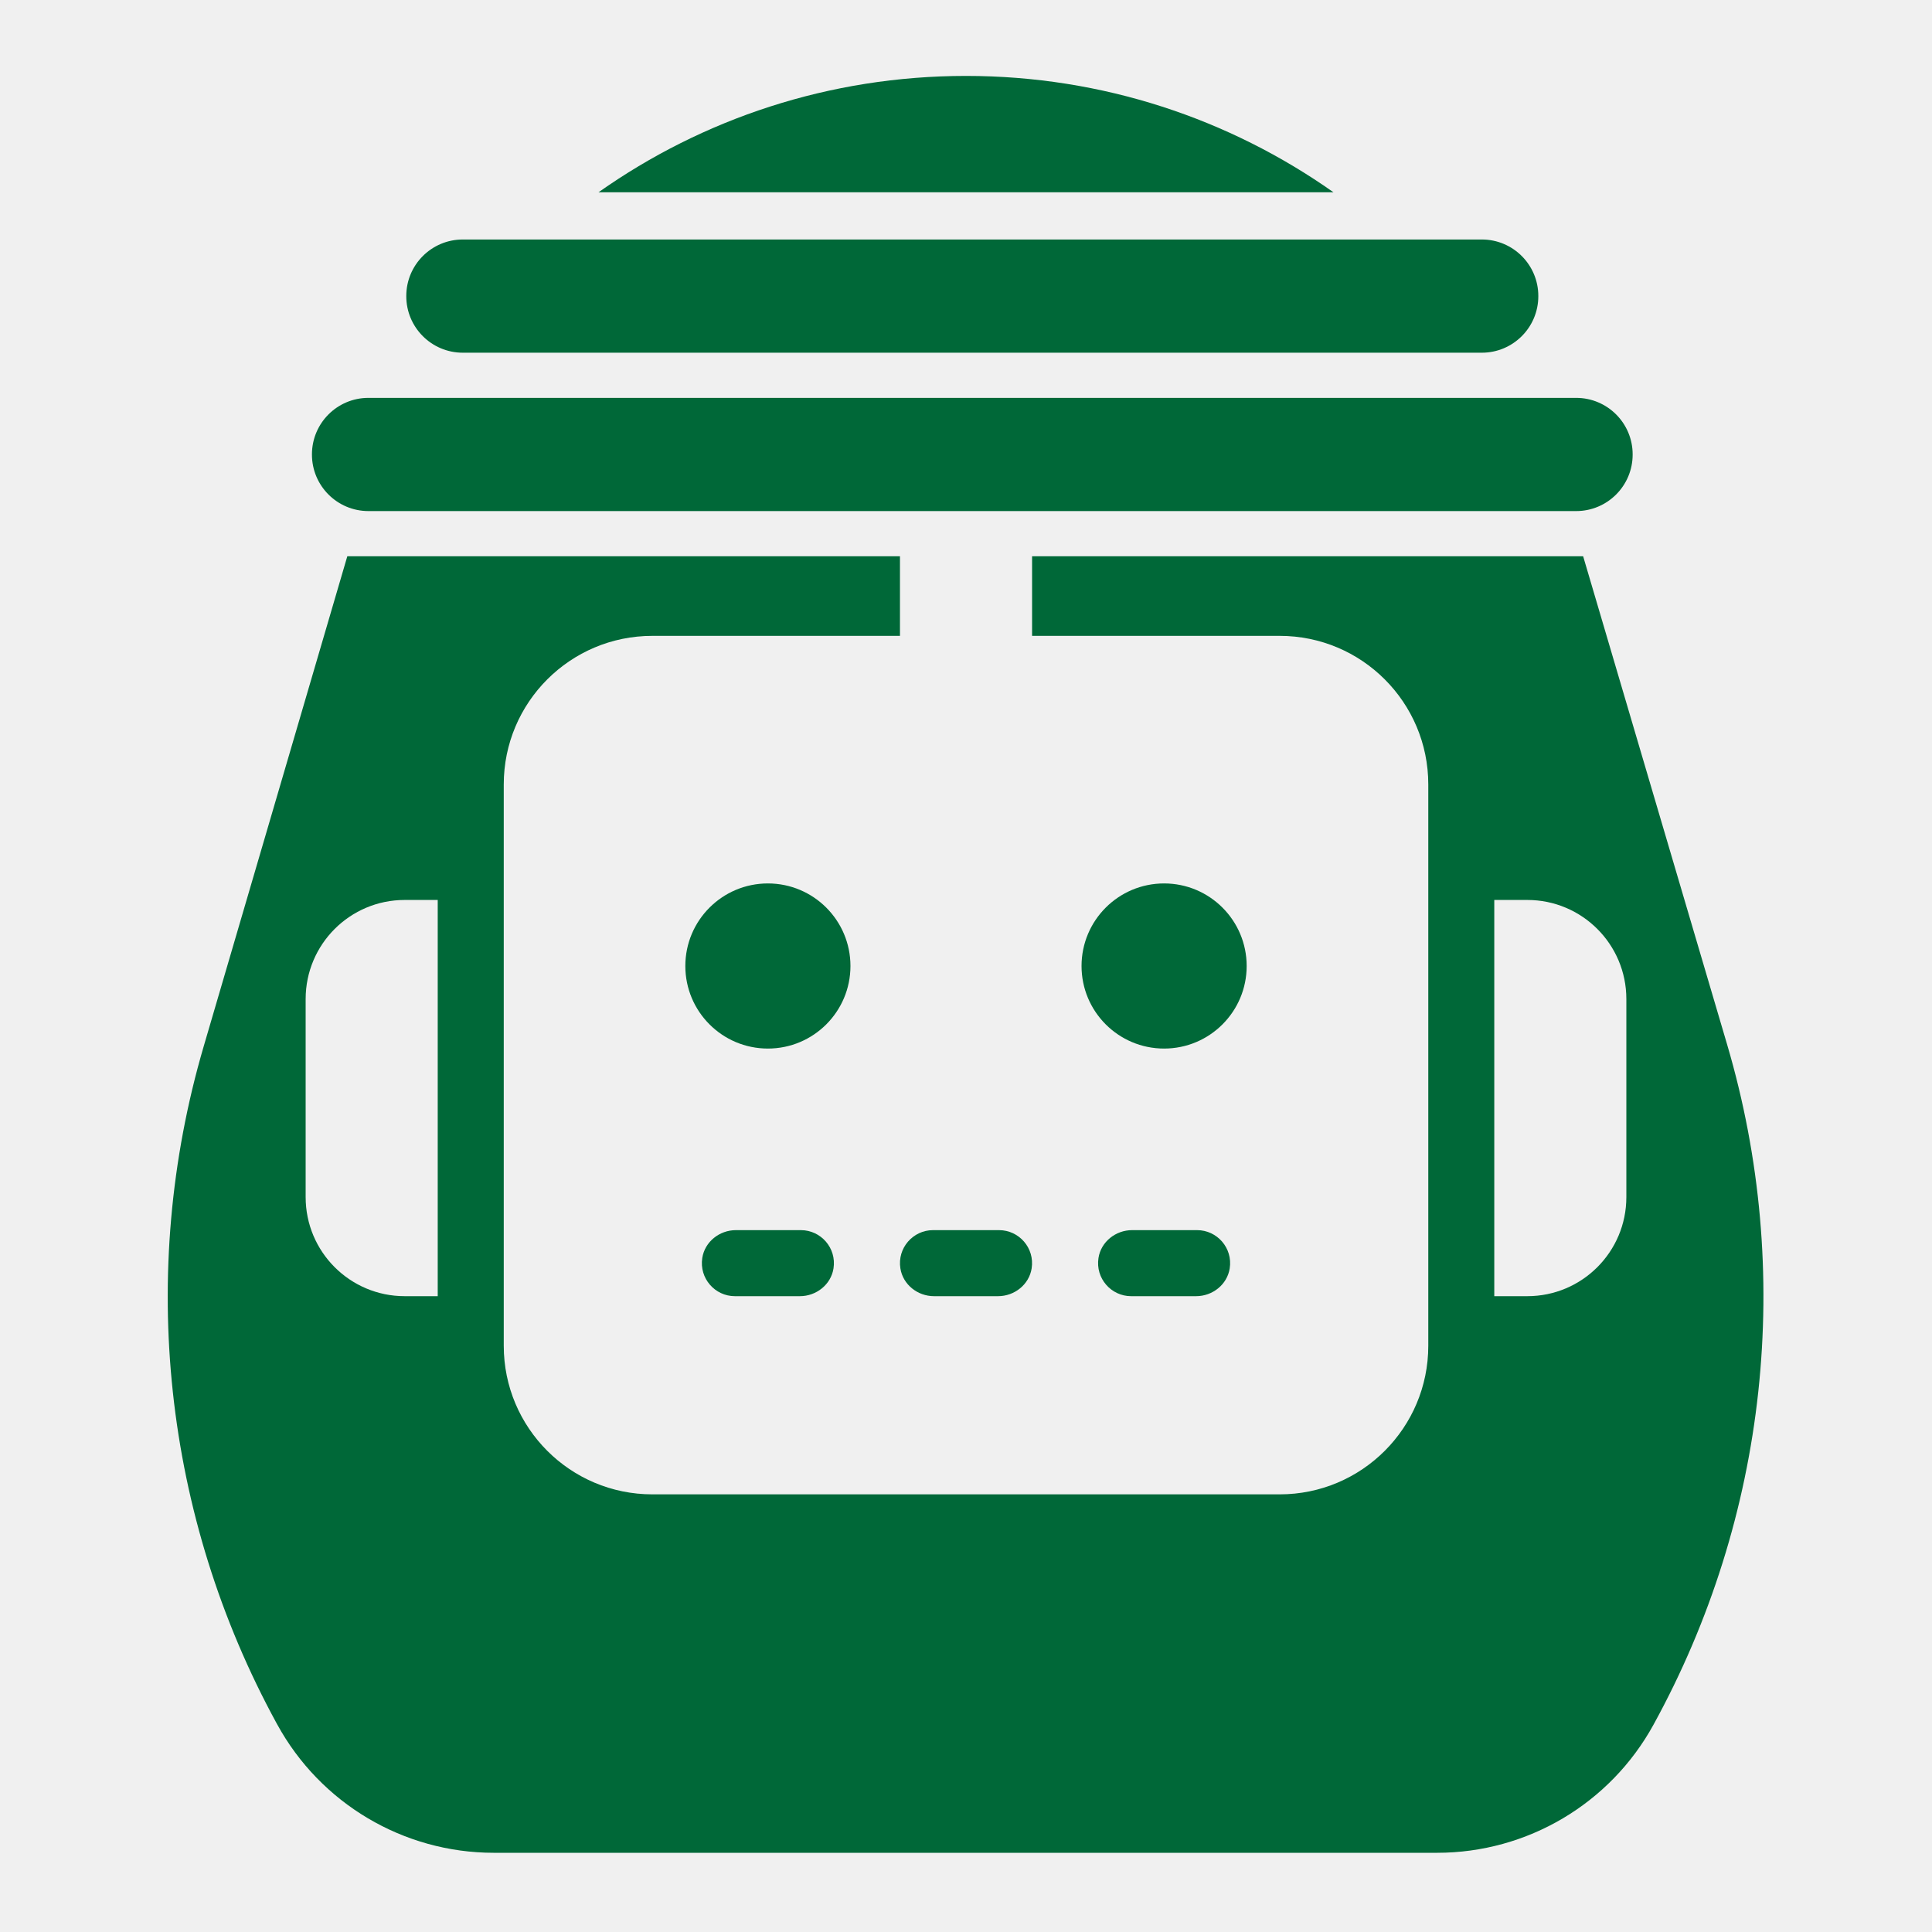
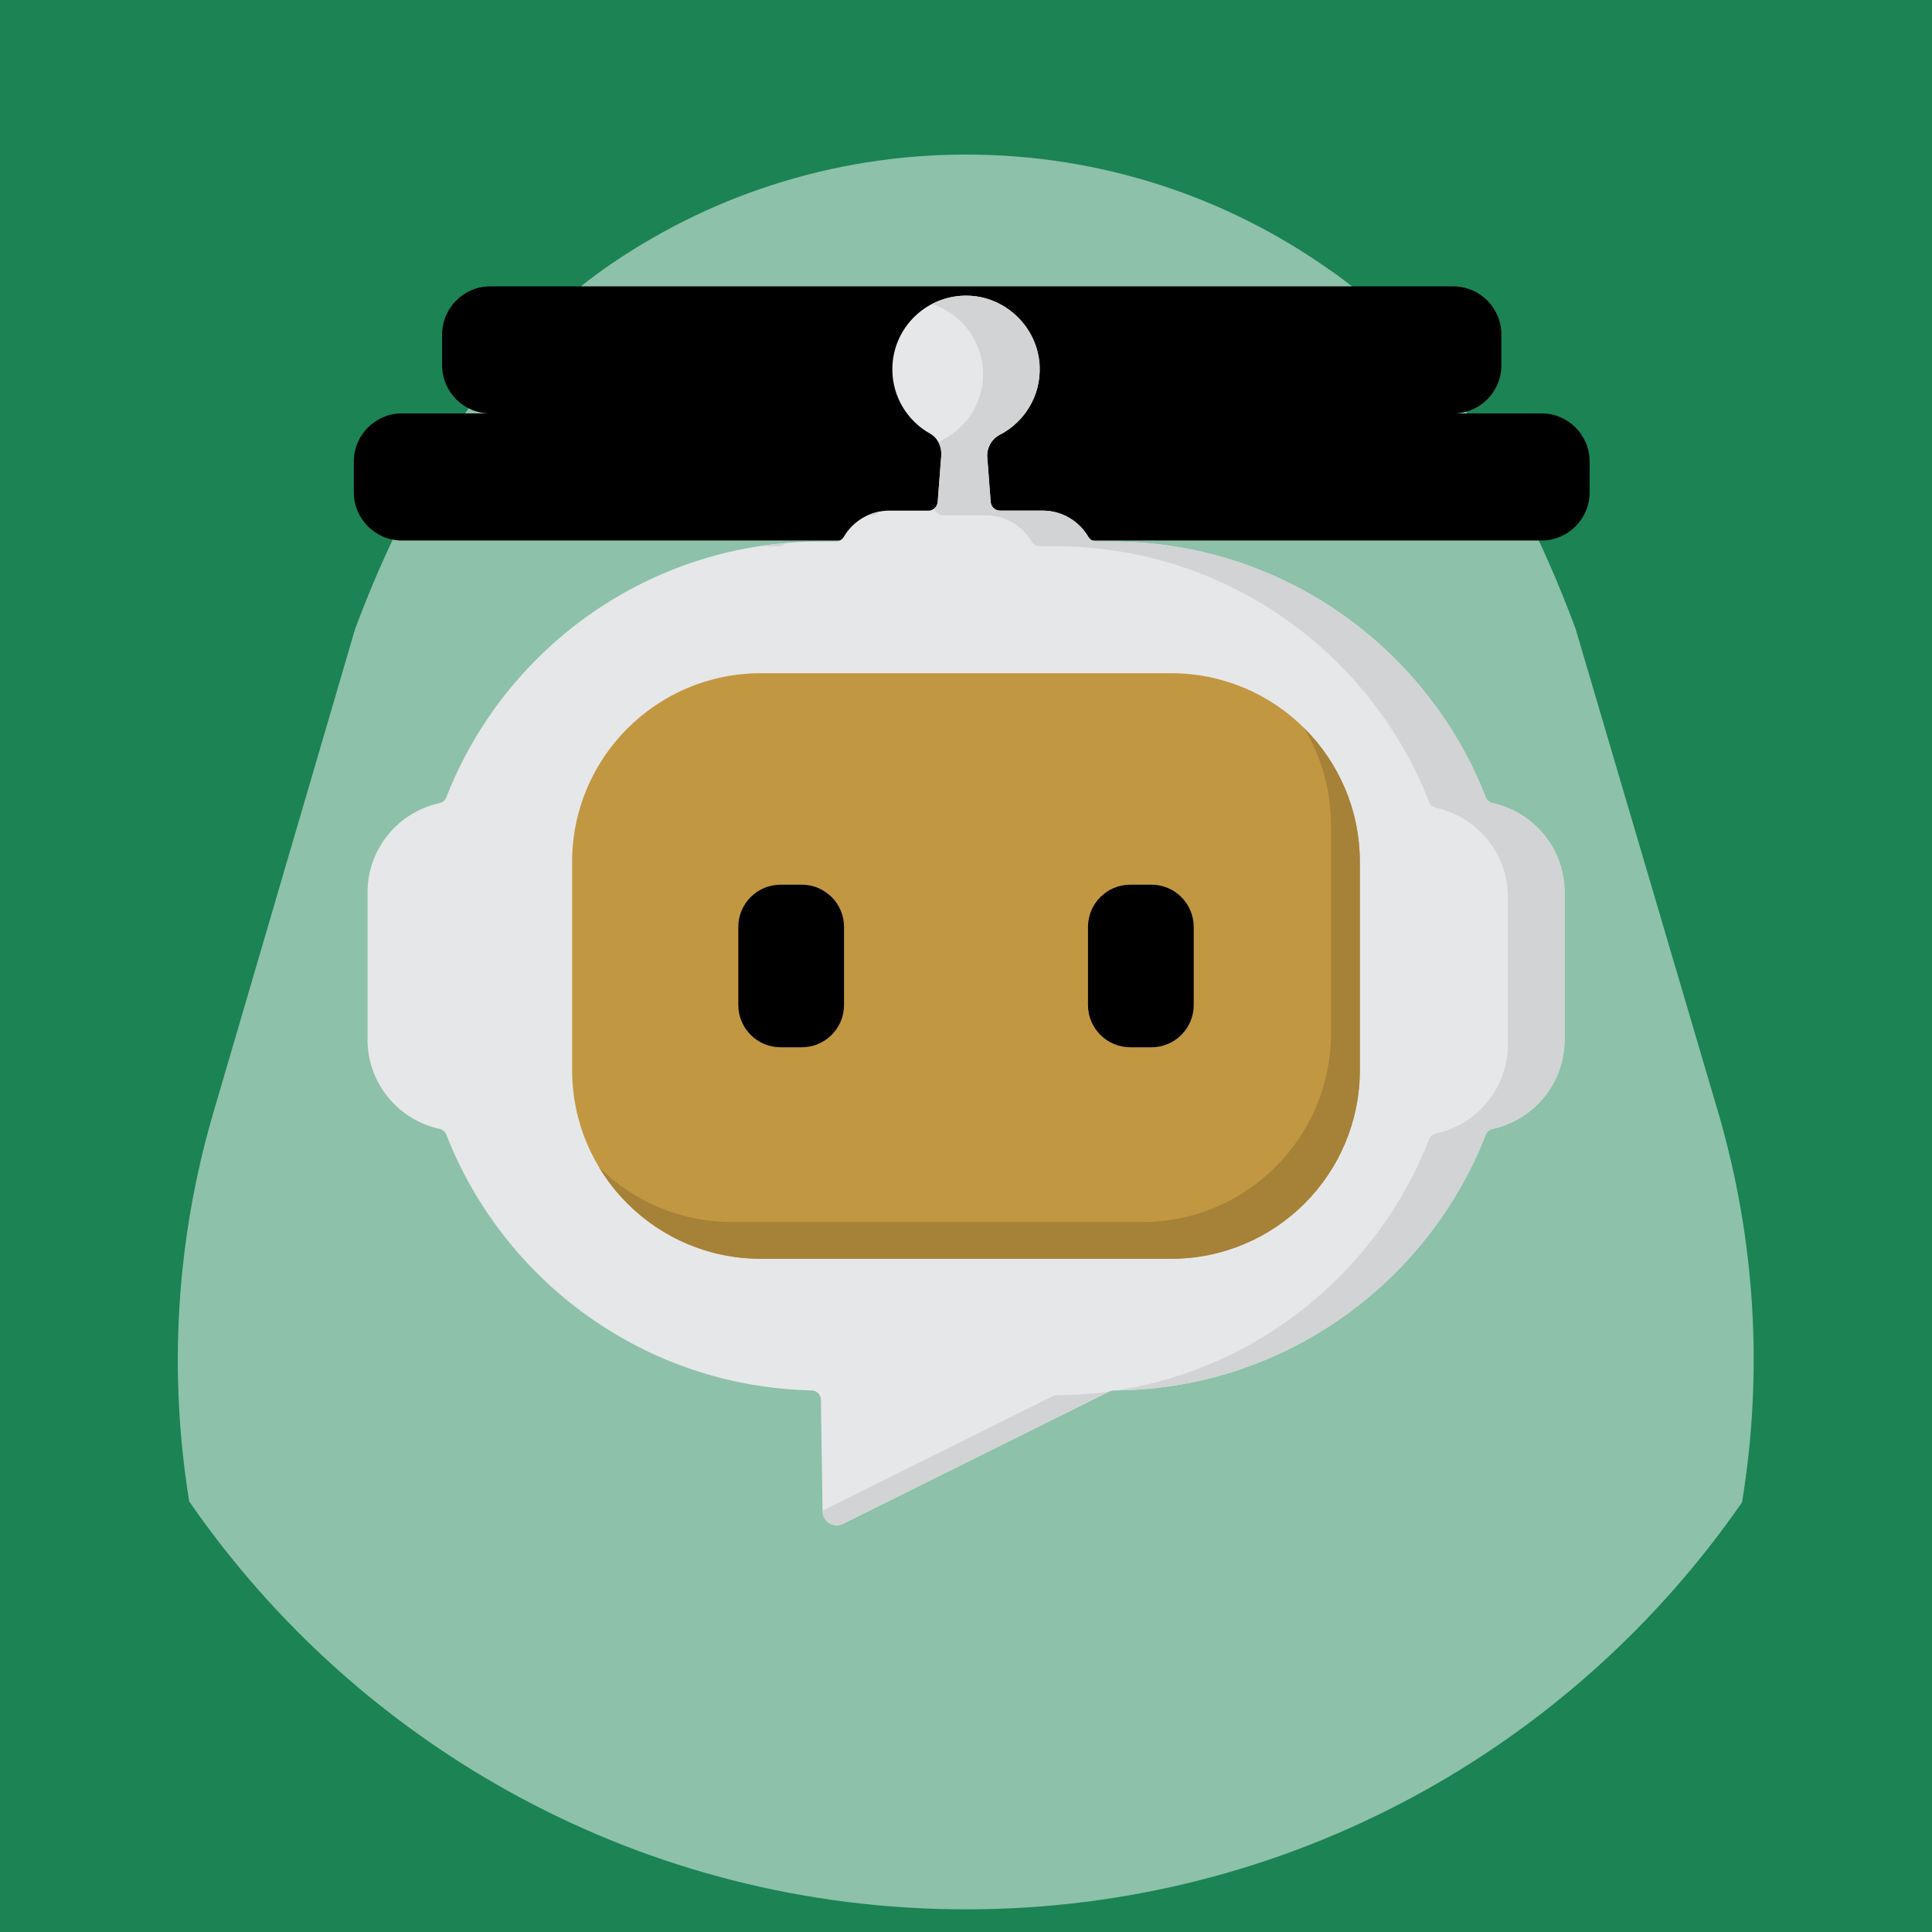
- <svg xmlns="http://www.w3.org/2000/svg" id="mosa3ed_kfu_icon" version="1.1" viewBox="0 0 512 512">
+ <svg xmlns="http://www.w3.org/2000/svg" id="Layer_1" version="1.1" viewBox="0 0 512 512">
  <defs>
    <style>
      .st0 {
-         fill: #006838;
+         fill: #fff;
+         opacity: .5;
+       }
+ 
+       .st1 {
+         fill: #c29742;
+       }
+ 
+       .st2 {
+         fill: #1b8354;
+       }
+ 
+       .st3 {
+         fill: #a68138;
+       }
+ 
+       .st4 {
+         fill: #e6e7e8;
+       }
+ 
+       .st5 {
+         fill: #d1d3d4;
+       }
+ 
+       .st6 {
+         fill: #27bf7b;
      }
    </style>
  </defs>
-   <rect class="st0" x="107.67" y="63.47" width="300" height="30" rx="14.97" ry="14.97" />
-   <rect class="st0" x="82.67" y="105.44" width="350" height="30" rx="14.97" ry="14.97" />
-   <path class="st0" d="M353.38,50.95c-27.54-19.42-61.13-30.83-97.38-30.83s-69.85,11.41-97.38,30.83h194.77-.01Z" />
-   <g>
-     <path class="st0" d="M317.25,326h-17.23c-4.35,0-8.24,3.07-8.91,7.37-.84,5.42,3.37,10.13,8.64,10.13h17.23c4.35,0,8.24-3.07,8.91-7.37.84-5.42-3.37-10.13-8.64-10.13Z" />
-     <path class="st0" d="M457.7,276.79l-38.15-129.37h-146.04v21.09h65.62c21.75,0,39.38,17.63,39.38,39.38v148.75c0,21.75-17.63,39.38-39.38,39.38h-166.25c-21.75,0-39.38-17.63-39.38-39.38v-148.75c0-21.75,17.63-39.38,39.38-39.38h65.62v-21.09H92.04l-38.07,129.91c-17.58,59.98-10.63,124.49,19.33,179.36l.14.25c11.47,21,33.49,34.07,57.42,34.07h249.99c23.87,0,45.84-13,57.33-33.92h0c30.27-55.1,37.3-120,19.52-180.3h0ZM116,343.5h-8.75c-14.5,0-26.25-11.75-26.25-26.25v-52.5c0-14.5,11.75-26.25,26.25-26.25h8.75v105ZM431,317.25c0,14.5-11.75,26.25-26.25,26.25h-8.75v-105h8.75c14.5,0,26.25,11.75,26.25,26.25v52.5Z" />
-     <path class="st0" d="M247.25,326c-5.27,0-9.49,4.72-8.64,10.13.67,4.3,4.56,7.37,8.91,7.37h16.97c4.35,0,8.24-3.07,8.91-7.37.84-5.42-3.37-10.13-8.64-10.13h-17.51Z" />
-     <circle class="st0" cx="203.5" cy="256" r="21.88" />
-     <circle class="st0" cx="308.5" cy="256" r="21.88" />
-     <path class="st0" d="M212.25,326h-17.23c-4.35,0-8.24,3.07-8.91,7.37-.84,5.42,3.37,10.13,8.64,10.13h17.23c4.35,0,8.24-3.07,8.91-7.37.84-5.42-3.37-10.13-8.64-10.13Z" />
-   </g>
+   <rect class="st6" width="512" height="512" />
+   <rect class="st2" width="512" height="512" />
+   <circle class="st2" cx="256" cy="256" r="250" />
+   <path class="st0" d="M461.65,398.17c5.64-34.29,3.61-69.74-6.41-103.72l-37.68-127.77c-17.69-47.63-41.15-78.76-65.34-95.27-27.19-19.18-60.37-30.45-96.18-30.45s-68.98,11.27-96.18,30.45c-27,19.19-49.73,52.26-65.75,95.27l-37.6,128.3c-9.88,33.72-11.9,68.89-6.36,102.93,45.1,65.3,120.46,108.09,205.83,108.09s160.52-42.68,205.65-107.83Z" />
+   <rect x="117.17" y="75.89" width="280.71" height="33.69" rx="12.77" ry="12.77" />
+   <rect x="93.77" y="109.55" width="327.5" height="33.69" rx="12.77" ry="12.77" />
+   <path class="st4" d="M395.59,212.84c-.84-.18-1.54-.75-1.85-1.55-15.48-39.68-54.06-67.79-99.22-67.79h-3.97c-.88,0-1.7-.47-2.14-1.23-2.43-4.15-6.93-6.95-12.09-6.95h-11.29c-1.31,0-2.39-1.01-2.49-2.31l-.9-11.79c-.19-2.48,1.1-4.85,3.3-5.99,6.57-3.39,10.98-10.38,10.57-18.37-.51-9.9-8.66-18.02-18.56-18.49-11.22-.53-20.47,8.41-20.47,19.51,0,7.31,4.02,13.67,9.96,17.01,2.06,1.16,3.19,3.47,3.01,5.83l-.94,12.29c-.1,1.3-1.19,2.31-2.49,2.31h-10.32c-5.16,0-9.66,2.8-12.09,6.95-.45.76-1.26,1.23-2.14,1.23h-3.97c-45.16,0-83.74,28.12-99.22,67.79-.31.8-1.01,1.37-1.85,1.55-10.88,2.39-19.03,12.06-19.03,23.65v39.01c0,11.6,8.15,21.27,19.03,23.65.84.18,1.54.75,1.85,1.55,15.21,38.96,52.68,66.78,96.79,67.77,1.35.03,2.45,1.1,2.47,2.46l.45,29.61c.04,2.76,2.95,4.53,5.42,3.3l70.61-35.09c.33-.17.7-.25,1.08-.25,3.99-.02,7.93-.26,11.8-.71,39.74-4.6,72.79-31.08,86.84-67.08.31-.8,1.01-1.36,1.85-1.55,10.89-2.38,19.04-12.05,19.04-23.65v-39.01c0-11.6-8.15-21.27-19.03-23.65Z" />
+   <rect class="st1" x="151.62" y="178.41" width="208.75" height="155.17" rx="50" ry="50" />
+   <rect x="195.66" y="234.45" width="28.02" height="43.09" rx="11.21" ry="11.21" />
+   <rect x="288.33" y="234.45" width="28.02" height="43.09" rx="11.21" ry="11.21" />
+   <path class="st5" d="M208.3,143.9c-2.48.21-4.94.5-7.37.88.52,0,1.03-.03,1.55-.03h3.97c.72,0,1.38-.32,1.85-.85Z" />
+   <path class="st5" d="M232.97,135.62c-1.05.21-2.07.52-3.02.95h1.06c.79,0,1.5-.37,1.96-.95Z" />
+   <path class="st5" d="M395.59,212.84c-.84-.18-1.54-.75-1.85-1.55-15.48-39.68-54.06-67.79-99.22-67.79h-3.97c-.88,0-1.7-.47-2.14-1.23-2.43-4.15-6.93-6.95-12.09-6.95h-11.29c-1.31,0-2.39-1.01-2.49-2.31l-.9-11.79c-.19-2.48,1.1-4.85,3.3-5.99,6.57-3.39,10.98-10.38,10.57-18.37-.5-9.9-8.66-18.02-18.56-18.49-3.6-.17-7,.65-9.96,2.19,7.49,2.46,13.1,9.39,13.52,17.55.41,7.99-4,14.99-10.57,18.37-.44.23-.83.51-1.19.83.53,1.03.78,2.21.69,3.41l-.94,12.29c-.05.7-.39,1.3-.89,1.72.29,1.07,1.27,1.84,2.41,1.84h11.29c5.16,0,9.66,2.8,12.09,6.95.45.76,1.26,1.23,2.14,1.23h3.97c45.16,0,83.74,28.12,99.22,67.79.31.8,1.01,1.37,1.85,1.55,10.88,2.39,19.03,12.06,19.03,23.65v39.01c0,11.6-8.16,21.27-19.04,23.65-.84.18-1.54.75-1.85,1.55-13.57,34.76-44.85,60.65-82.77,66.52,3.69-.05,7.34-.28,10.93-.69,39.74-4.6,72.79-31.08,86.84-67.08.31-.8,1.01-1.36,1.85-1.55,10.89-2.38,19.04-12.05,19.04-23.65v-39.01c0-11.6-8.15-21.27-19.03-23.65Z" />
+   <path class="st5" d="M291.89,369.04c-3.88.45-7.81.69-11.8.71-.37,0-.74.09-1.08.25l-61.03,30.33v.21c.05,2.76,2.95,4.53,5.42,3.3l70.6-35.09c-.7.1-1.4.2-2.11.28Z" />
+   <path class="st3" d="M345.58,192.92c4.53,7.52,7.14,16.34,7.14,25.76v55.17c0,27.61-22.39,50-50,50h-108.75c-13.73,0-26.17-5.54-35.21-14.5,8.75,14.52,24.67,24.24,42.86,24.24h108.75c27.61,0,50-22.39,50-50v-55.17c0-13.88-5.66-26.44-14.79-35.5Z" />
</svg>
